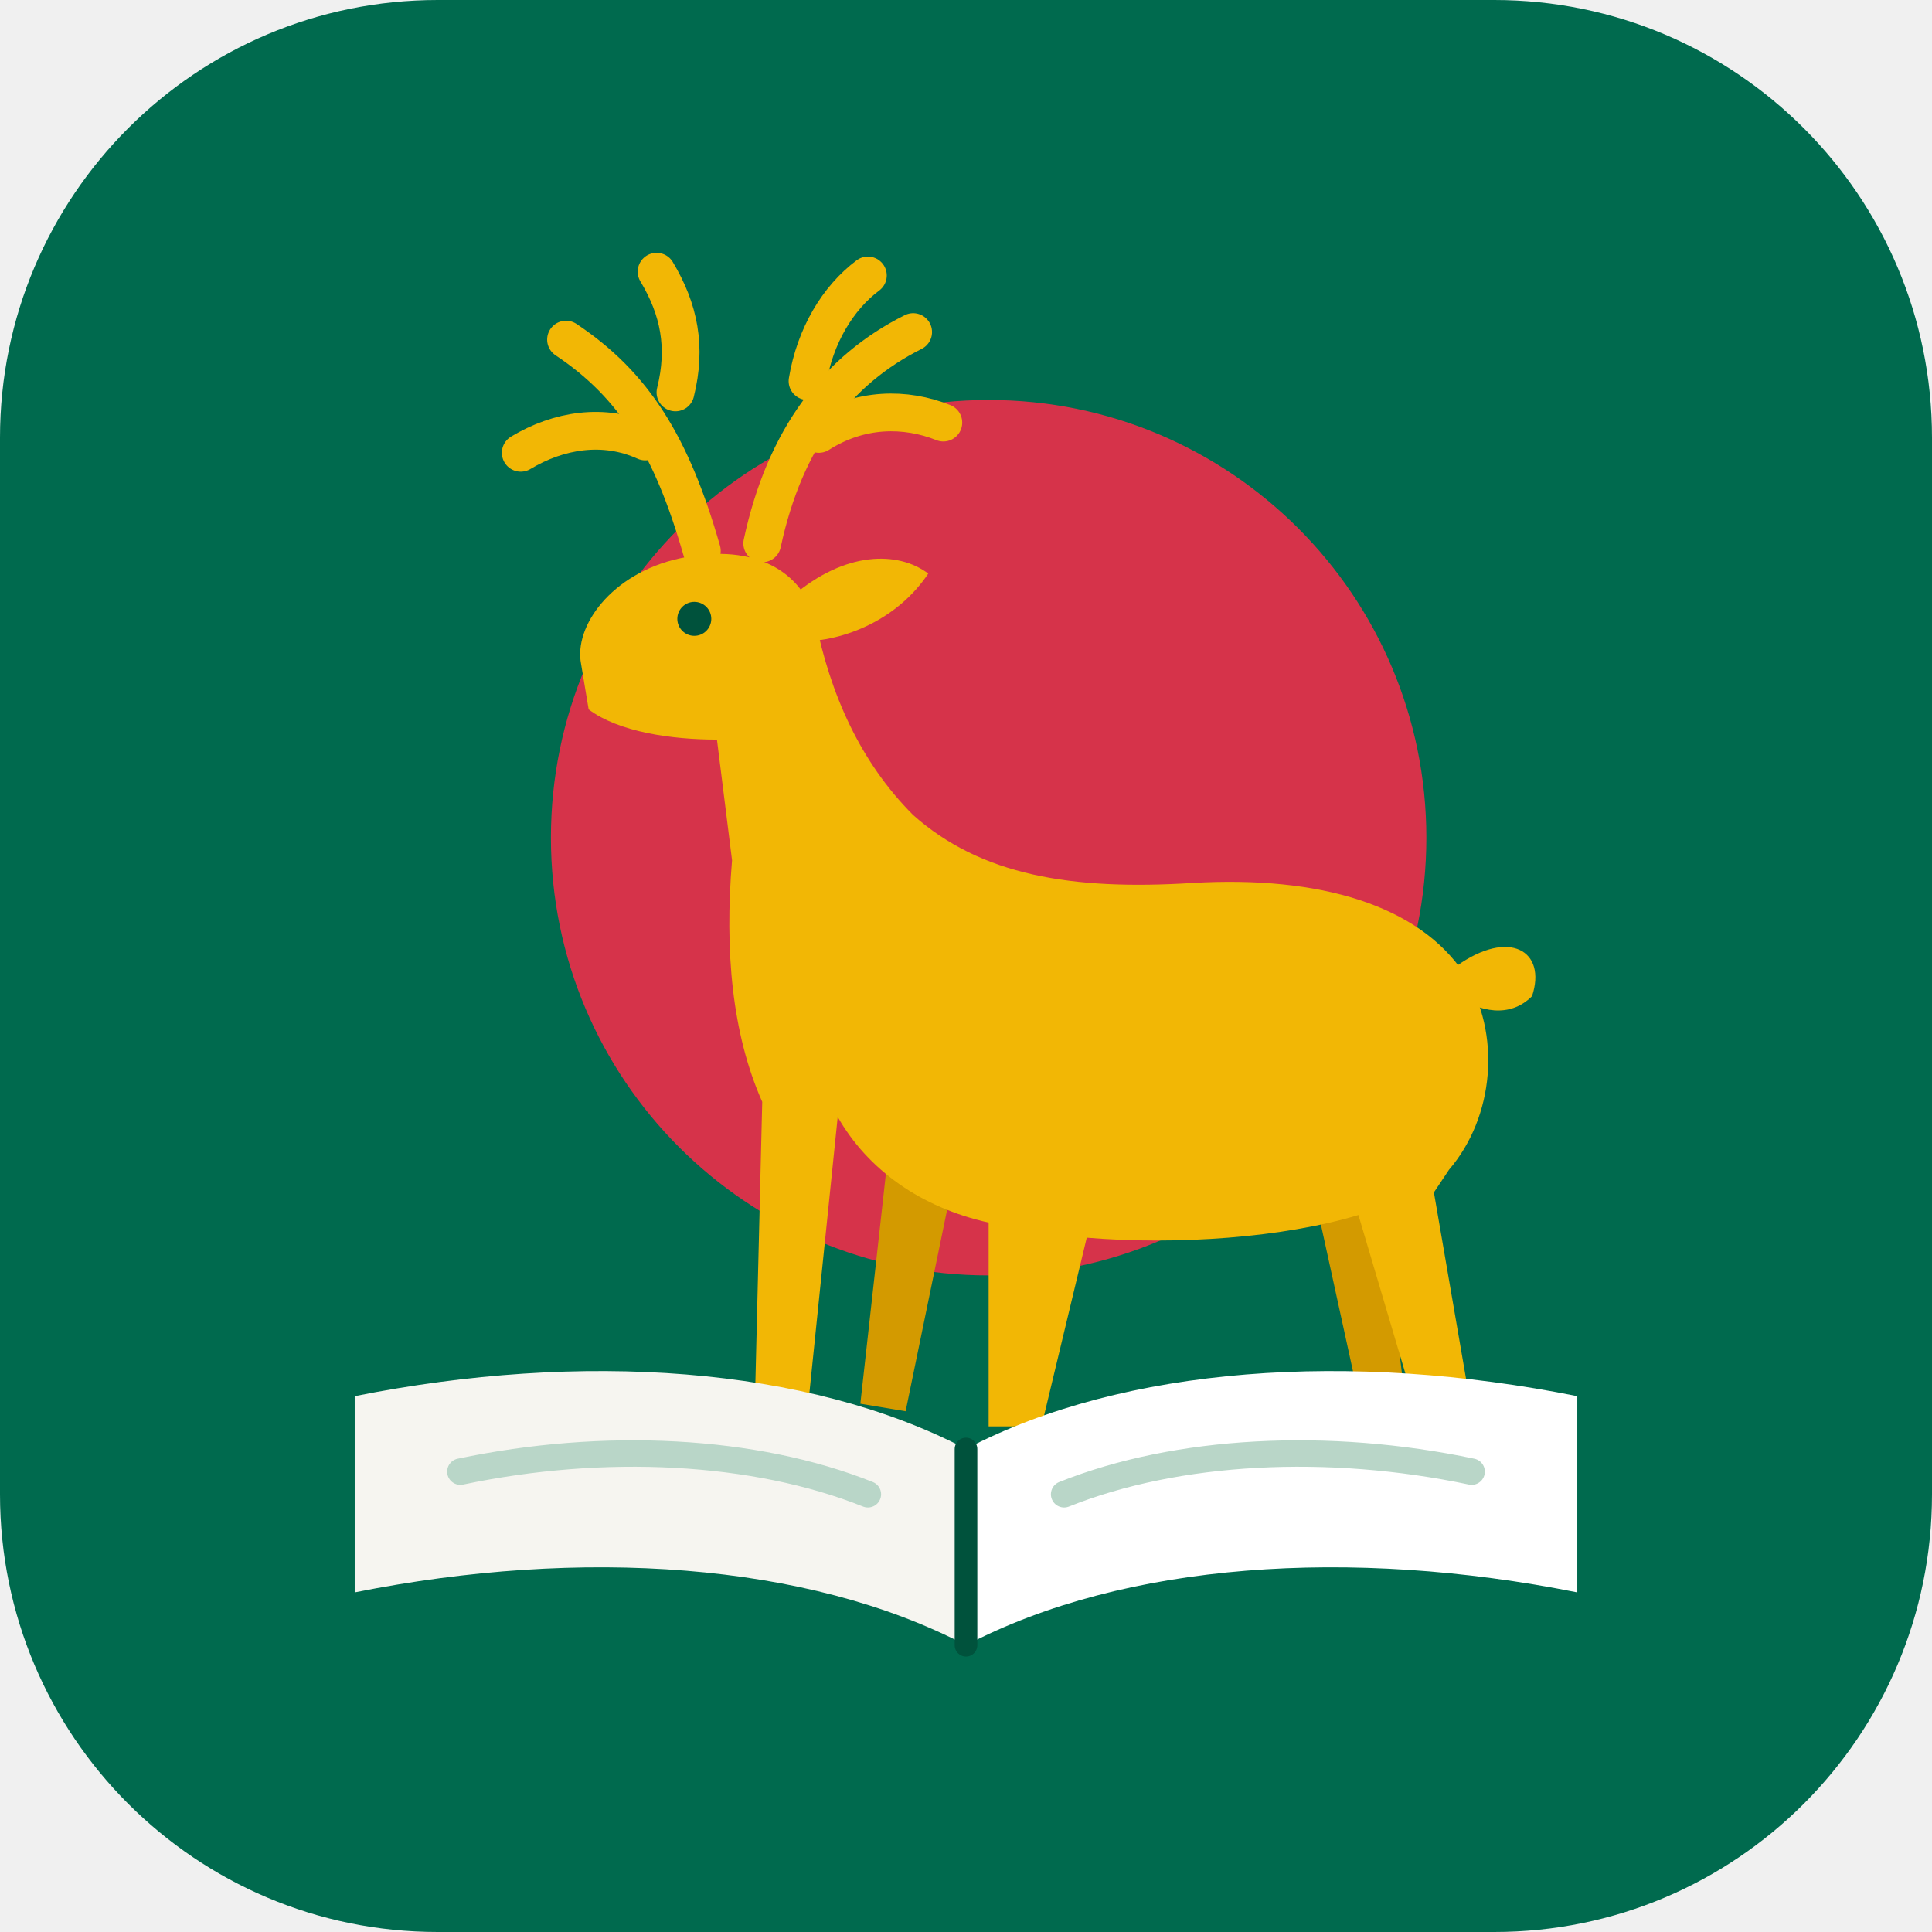
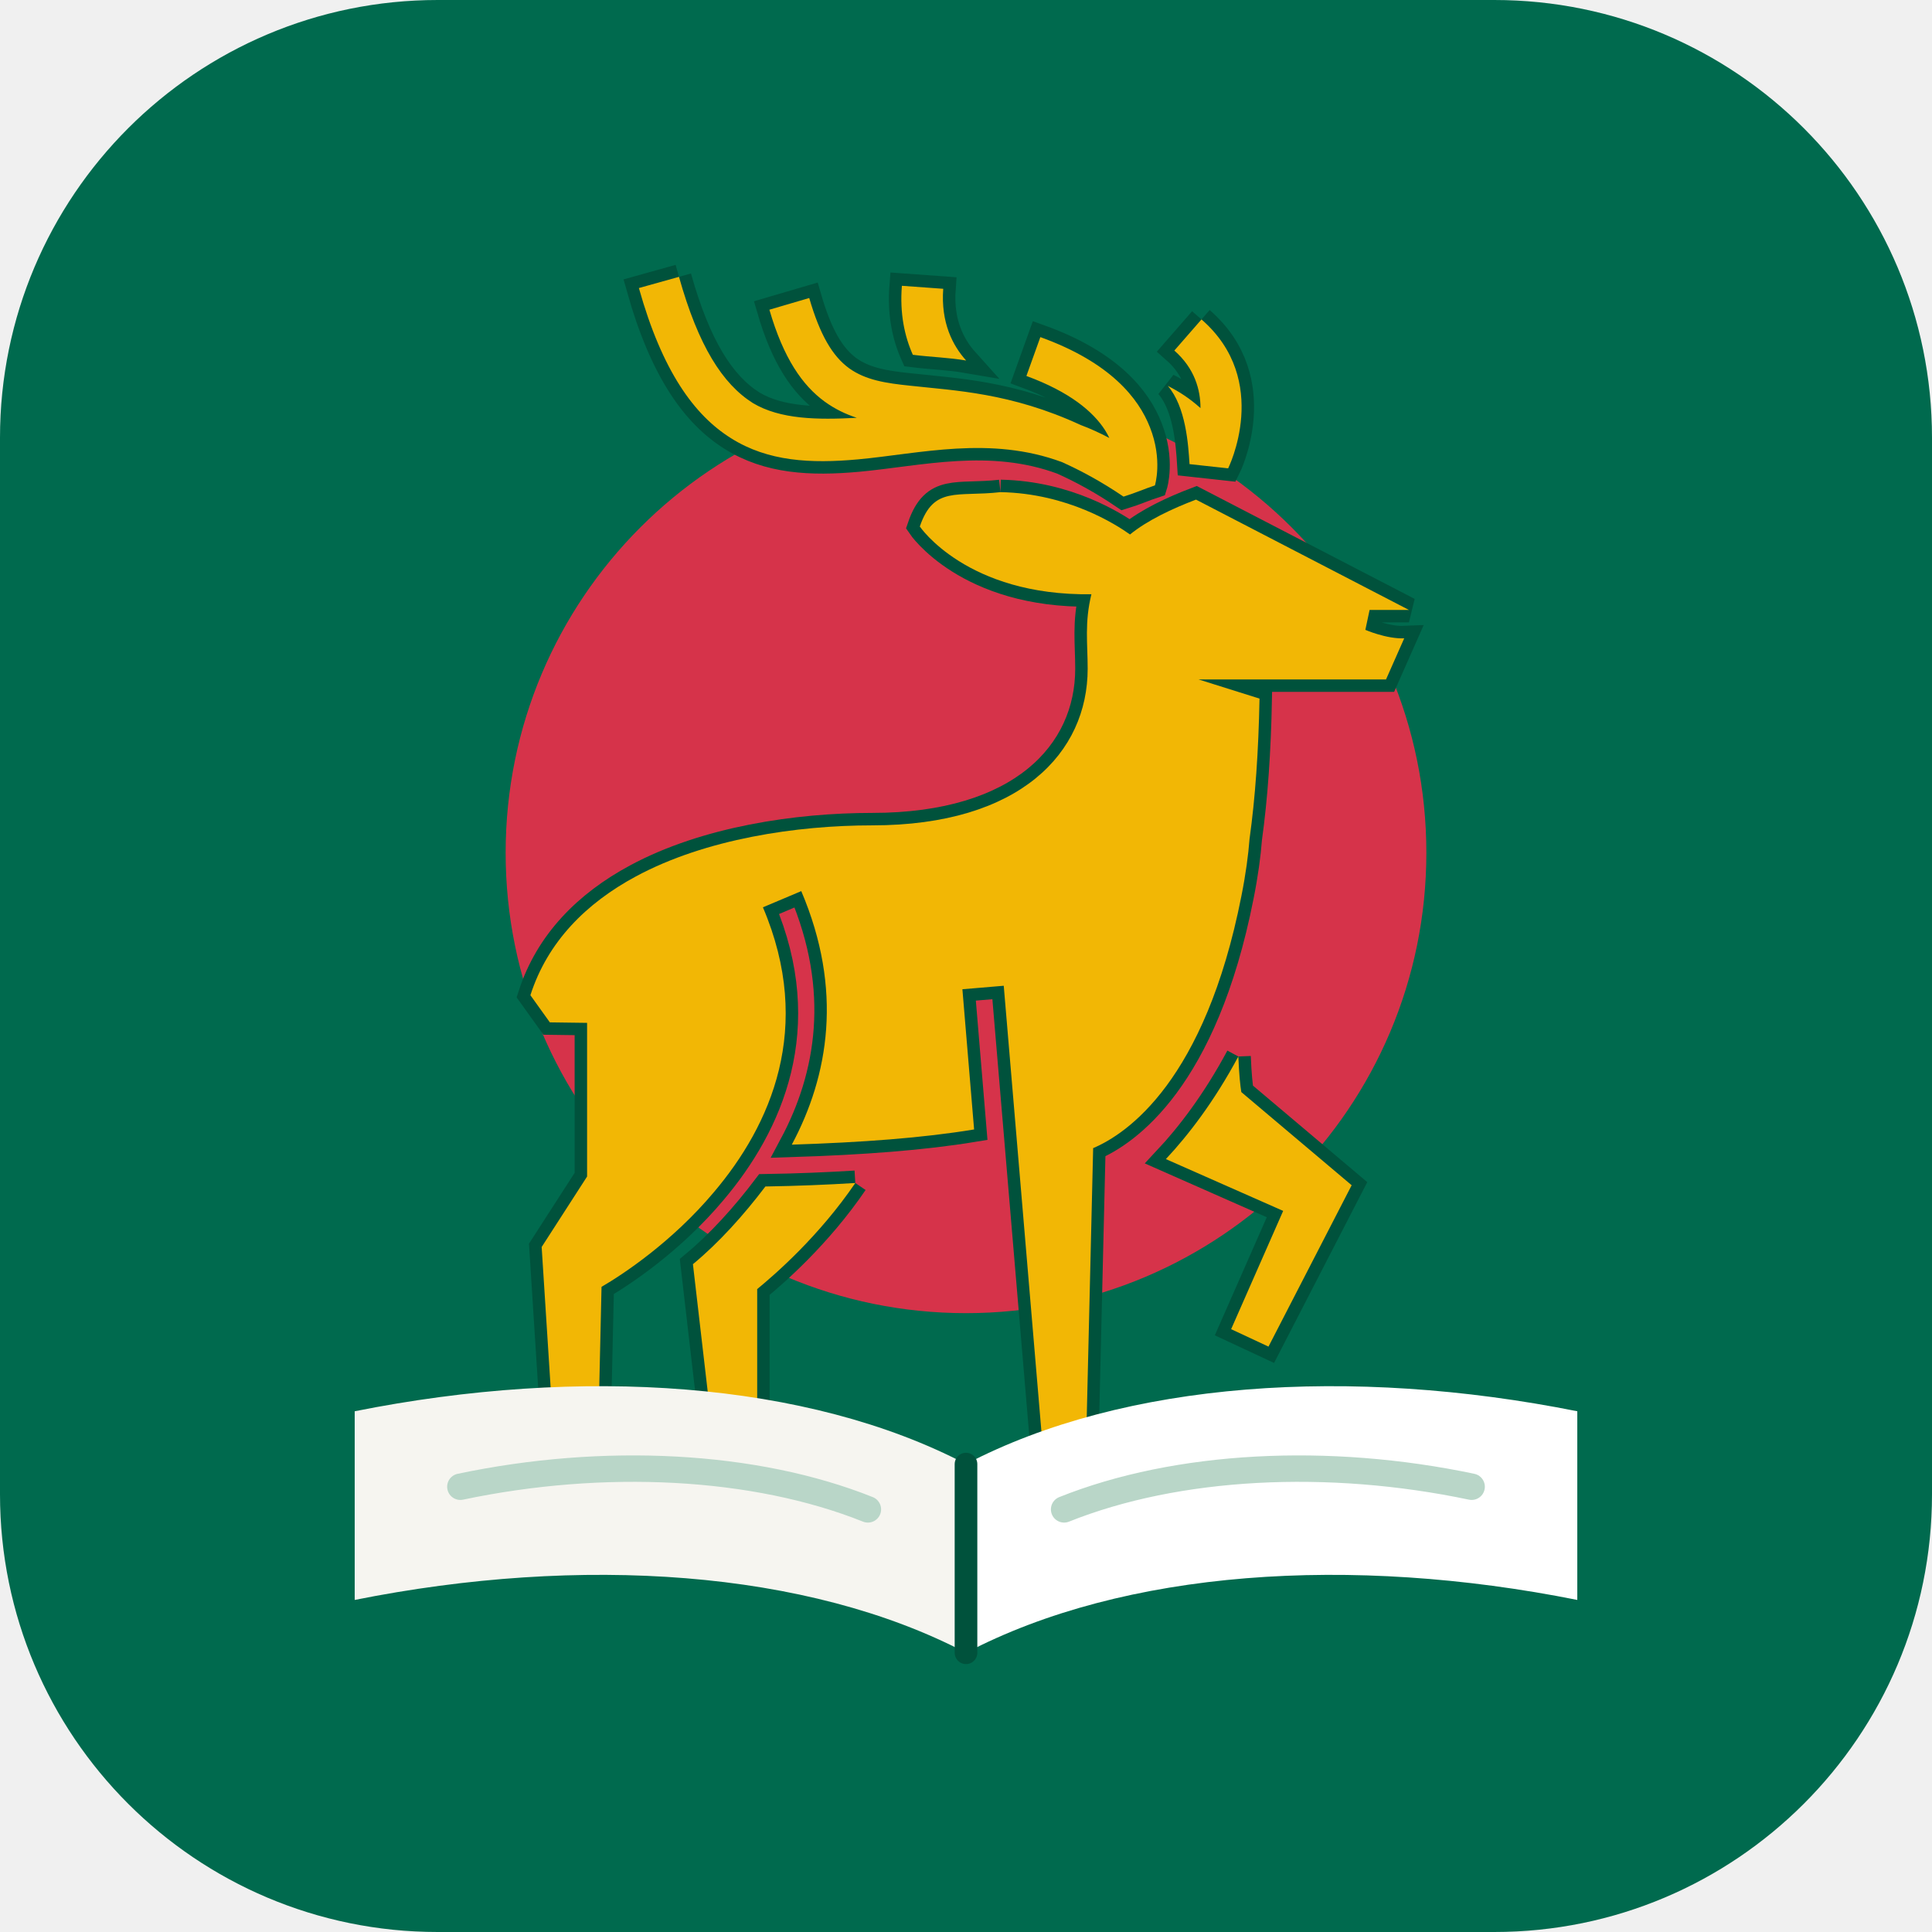
<svg xmlns="http://www.w3.org/2000/svg" viewBox="0 0 512 512" width="512" height="512">
  <rect width="512" height="512" rx="116" fill="#006a4e" />
-   <circle cx="262" cy="222" r="116" fill="#d6334a" />
-   <g transform="translate(14 0)">
-     <g fill="#d39a00">
-       <path d="M222 300 L214 372 L226 374 L240 306 Z" />
-       <path d="M332 306 L346 370 L358 368 L350 300 Z" />
-     </g>
-     <g fill="#f2b705">
-       <g stroke="#f2b705" stroke-width="10" stroke-linecap="round" fill="none">
-         <path d="M172 146 C164 118 154 102 136 90" />
-         <path d="M157 117 C146 112 134 114 124 120" />
-         <path d="M165 104 C168 92 166 82 160 72" />
-         <path d="M188 144 C194 116 208 98 228 88" />
-         <path d="M203 115 C214 108 226 108 236 112" />
-         <path d="M200 101 C202 89 208 79 216 73" />
-       </g>
-       <path d="M140 176 C138 166 148 152 166 148 C184 144 198 150 202 164                C206 184 214 202 228 216 C246 232 270 236 302 234                C336 232 362 240 374 258 C384 274 382 296 370 310                L366 316 L376 374 L362 376 L346 322                C326 328 298 330 274 328 L262 378 L248 378 L248 324                C230 320 216 310 208 296 L200 374 L186 374 L188 292                C180 274 178 252 180 228 L176 196                C164 196 150 194 142 188 Z" />
-       <path d="M196 158 C210 146 224 146 232 152 C224 164 210 170 198 170 Z" />
-       <path d="M372 256 C386 246 396 252 392 264 C386 270 378 268 372 264 Z" />
-     </g>
-     <circle cx="170" cy="164" r="4.5" fill="#00523c" />
+   <circle cx="256" cy="226" r="122" fill="#d6334a" />
+   <g transform="translate(88 60) scale(0.66)">
+     <path fill="#f2b705" stroke="#00523c" stroke-width="10" paint-order="stroke" d="m139.3 20.25l-16.1 4.5c9.4 33.5 22.3 51.1 37 60.3c14.9 9.4 32.1 10.2 50.9 8.5c25-2.3 53.2-9.6 82 1.1c7.8 3.5 16 7.95 24.7 13.85c4.6-1.4 8.6-3.2 12.6-4.5c0 0 3.2-10.25-2-23.35c-4.5-11.5-15.7-26-44-36.2l-5.6 15.6c17.4 6.4 26.8 14.3 31.6 21.8c.7 1.1 1.2 2.1 1.7 3.1c-3.8-2-7.7-3.8-11.5-5.2c-28.1-13-50.6-13.8-68.6-15.8c-9.6-1-17.7-2.2-24.4-7c-6.7-4.9-11.7-13.4-16-28.2l-16 4.7c5.7 19.6 13.3 30.4 22.2 36.9c4 2.9 8.3 5 12.9 6.5c-15.8.85-30.7.67-41.7-5.9c-12.2-7.7-21.9-22.9-29.7-50.7m89.5 3.6c-.9 11.2 1.1 20.3 4.4 27.7c7.7.96 14.4 1.1 21.4 2.3c-5.4-6-10.2-15.2-9.2-28.8zm120.3 13.5l-10.9 12.5c8.2 7.2 10.5 15.8 10.5 23.1c-4.4-3.92-8.4-6.53-13.1-8.9c7.2 8.42 8.2 23.36 8.7 31.4l15.5 1.7s17.6-35.2-10.7-59.8m-80.7 69.35c-17.5 2-26.8-2.6-32.4 13.8c0 0 18.8 27.9 68.9 27.2c-2.8 11.4-1.5 19.8-1.5 29.9c0 33.6-27 62.9-86.5 62.9c-30.2 0-66.9 5.4-94.9 20.5c-19.9 10.7-35.47 26.2-42.36 47.7l7.81 10.9l14.95.2v61.7l-18.24 28.3l5.24 82h17.3l1.5-66c8.6-5 28.3-18 45.1-38c22.8-26.9 40.3-66 19.7-114.4l15.4-6.5c16.9 39.7 11 74.1-3.8 101.8c28.3-.9 52.6-2.7 73.2-6.1l-4.7-56.3l16.6-1.4l15.8 186.9h17.2l2.9-121.7c13.7-5.8 44.9-27.1 59.5-101.1c1.8-9 2.8-16.6 3.3-23.1c2.3-16.5 3.6-35.1 4-56.3l-24.5-7.7h75.3l7.3-16.5c-7.1.3-15.6-3.4-15.6-3.4l1.7-8h15.8l-85.5-44.3c-9.5 3.6-19.5 8.3-26.5 14c-5.6-4-25-16.5-52-17m95.5 226.6c-9.7 18.1-20.1 31.6-29.1 41.2l47.1 20.8l-20.9 47.5l15 7l33.4-64.8l-44.3-37.4c-.4-2.3-.9-6.8-1.2-14.3m-153.8 50.8c-11.3.7-23.3 1.2-36.1 1.4c-8.7 11.5-18.7 22.6-29.1 31.2l8.7 75h17.1v-65c7.3-6 24.9-21.3 39.4-42.6" />
  </g>
-   <path d="M256 384 C214 362 154 358 94 370 L94 422 C154 410 214 414 256 436 Z" fill="#f6f5f0" />
-   <path d="M256 384 C298 362 358 358 418 370 L418 422 C358 410 298 414 256 436 Z" fill="#ffffff" />
-   <path d="M256 384 L256 436" stroke="#00523c" stroke-width="6" stroke-linecap="round" />
+   <path d="M256 388 C214 366 154 362 94 374 L94 424 C154 412 214 416 256 438 Z" fill="#f6f5f0" />
+   <path d="M256 388 C298 366 358 362 418 374 L418 424 C358 412 298 416 256 438 Z" fill="#ffffff" />
+   <path d="M256 388 L256 438" stroke="#00523c" stroke-width="6" stroke-linecap="round" />
  <g stroke="#b9d6c8" stroke-width="7" stroke-linecap="round" fill="none">
-     <path d="M122 390 C160 382 200 384 230 396" />
-     <path d="M282 396 C312 384 352 382 390 390" />
+     <path d="M122 394 C160 386 200 388 230 400" />
+     <path d="M282 400 C312 388 352 386 390 394" />
  </g>
</svg>
